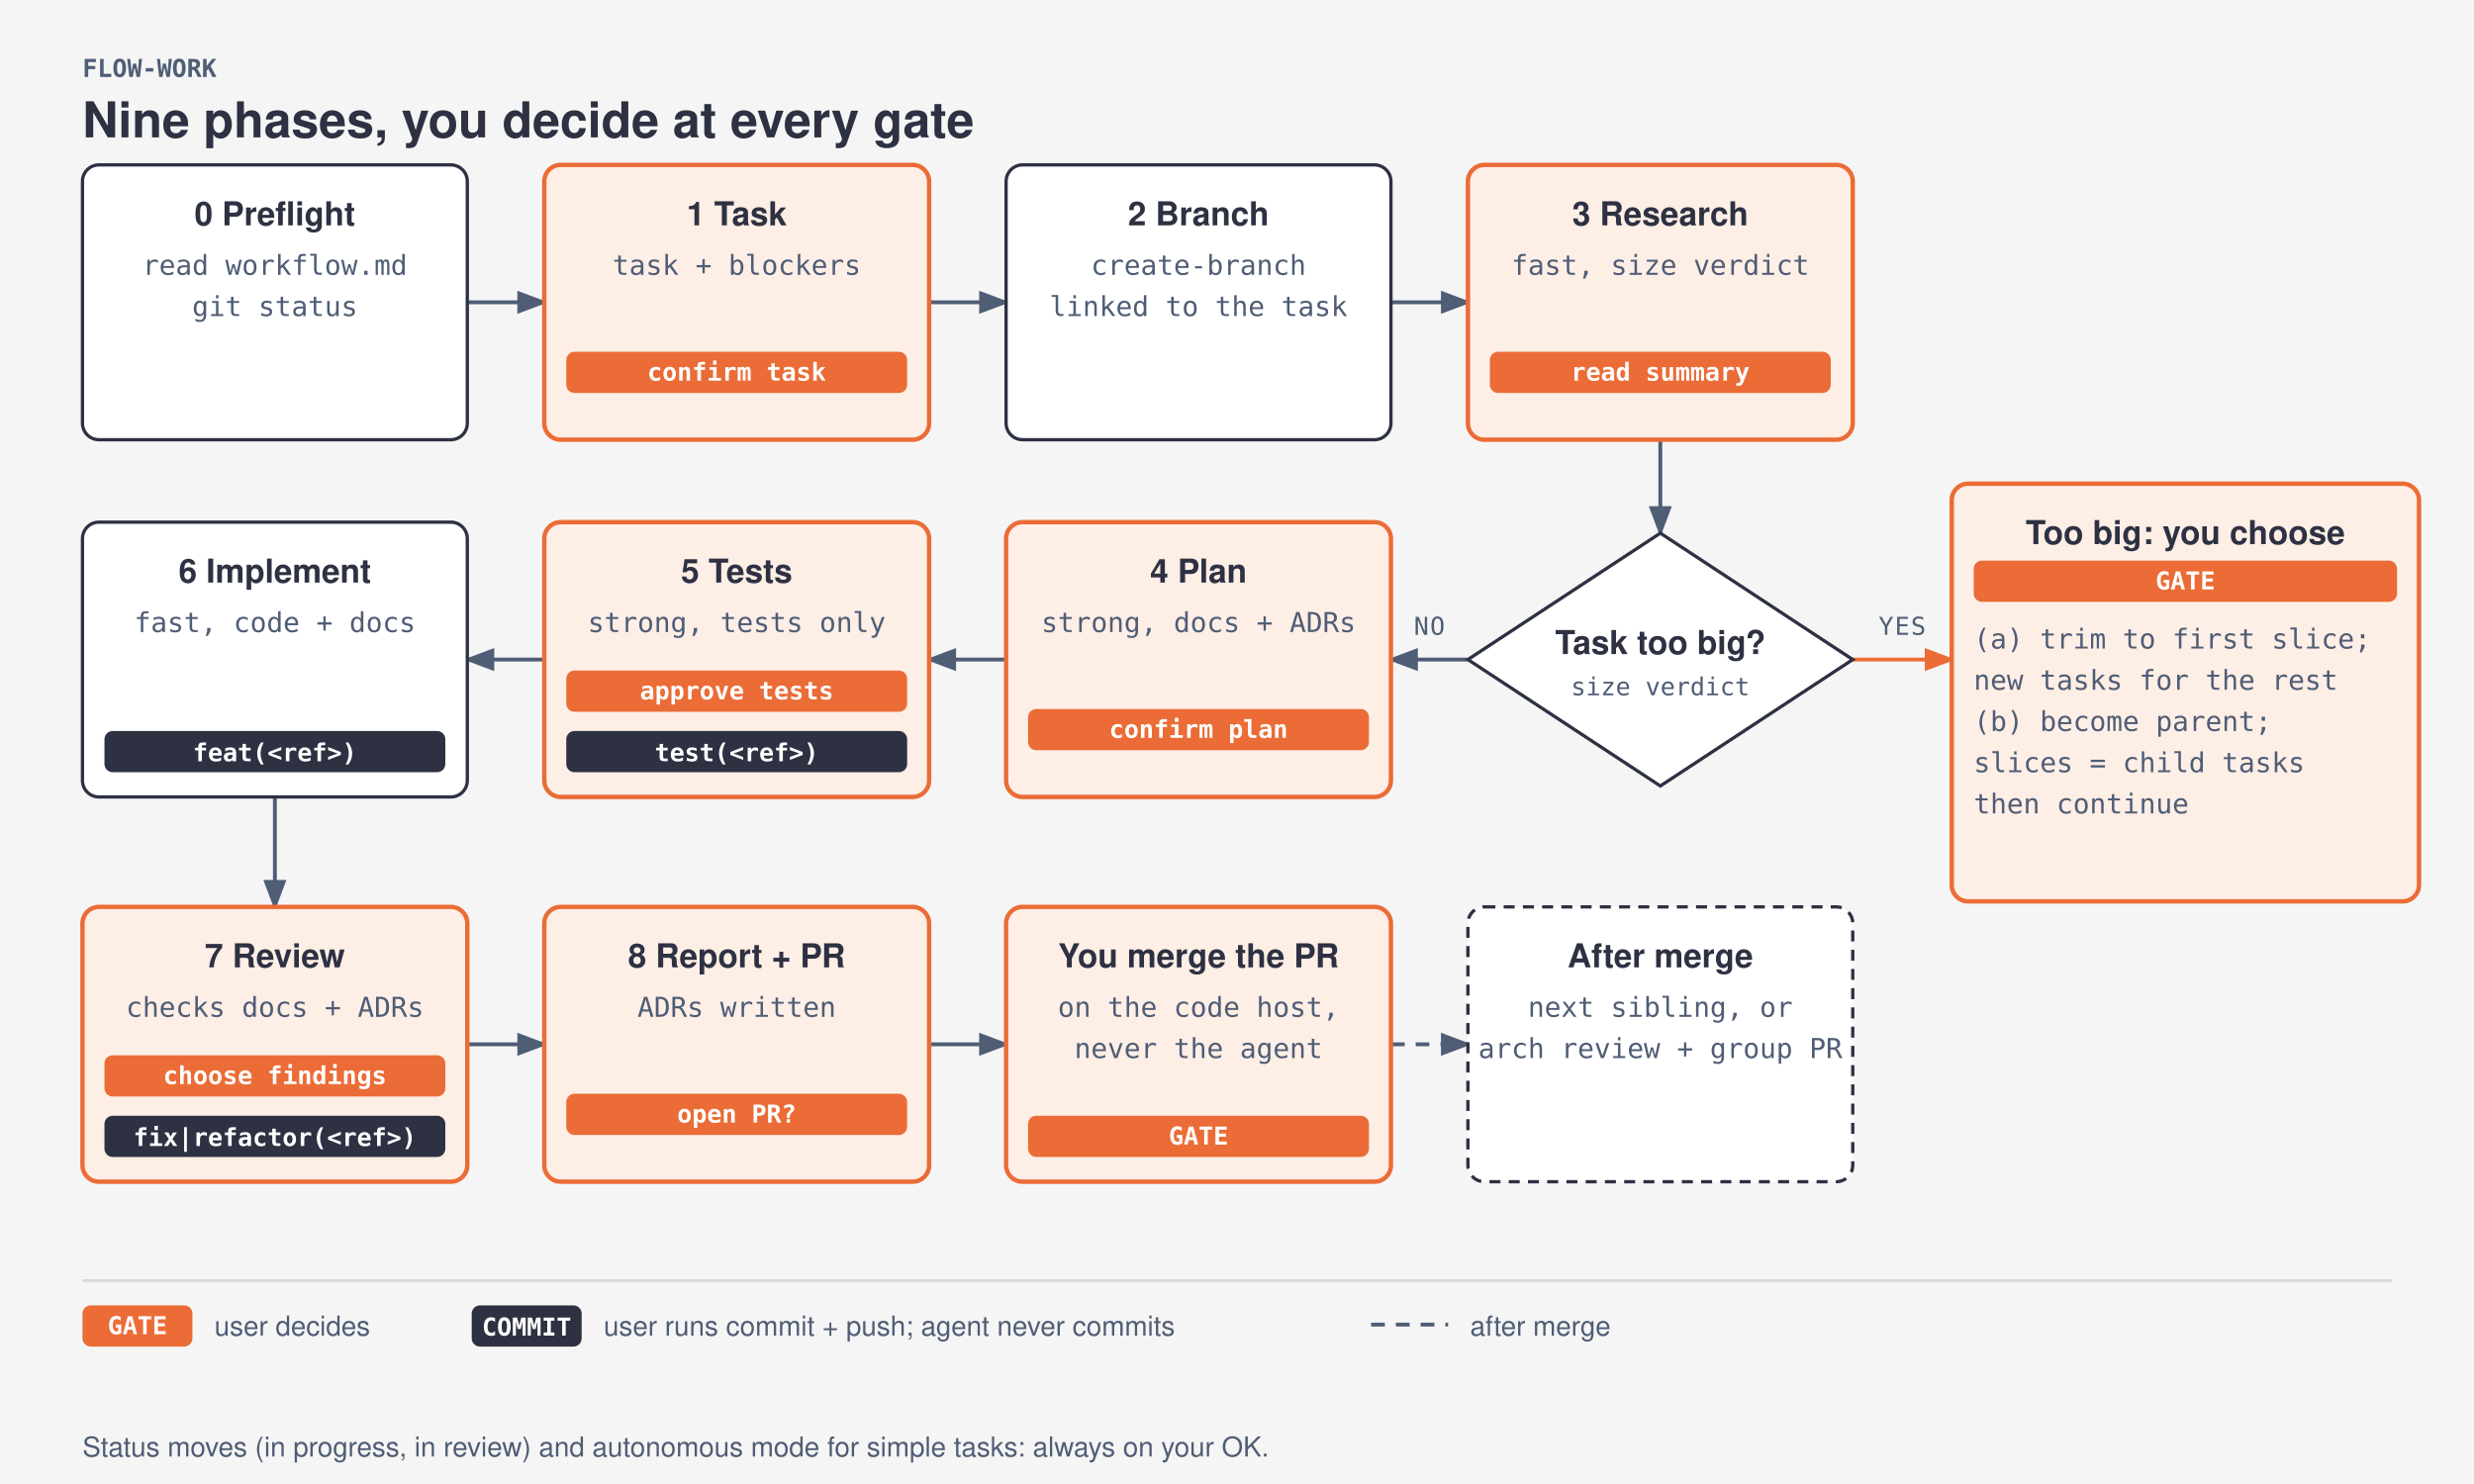
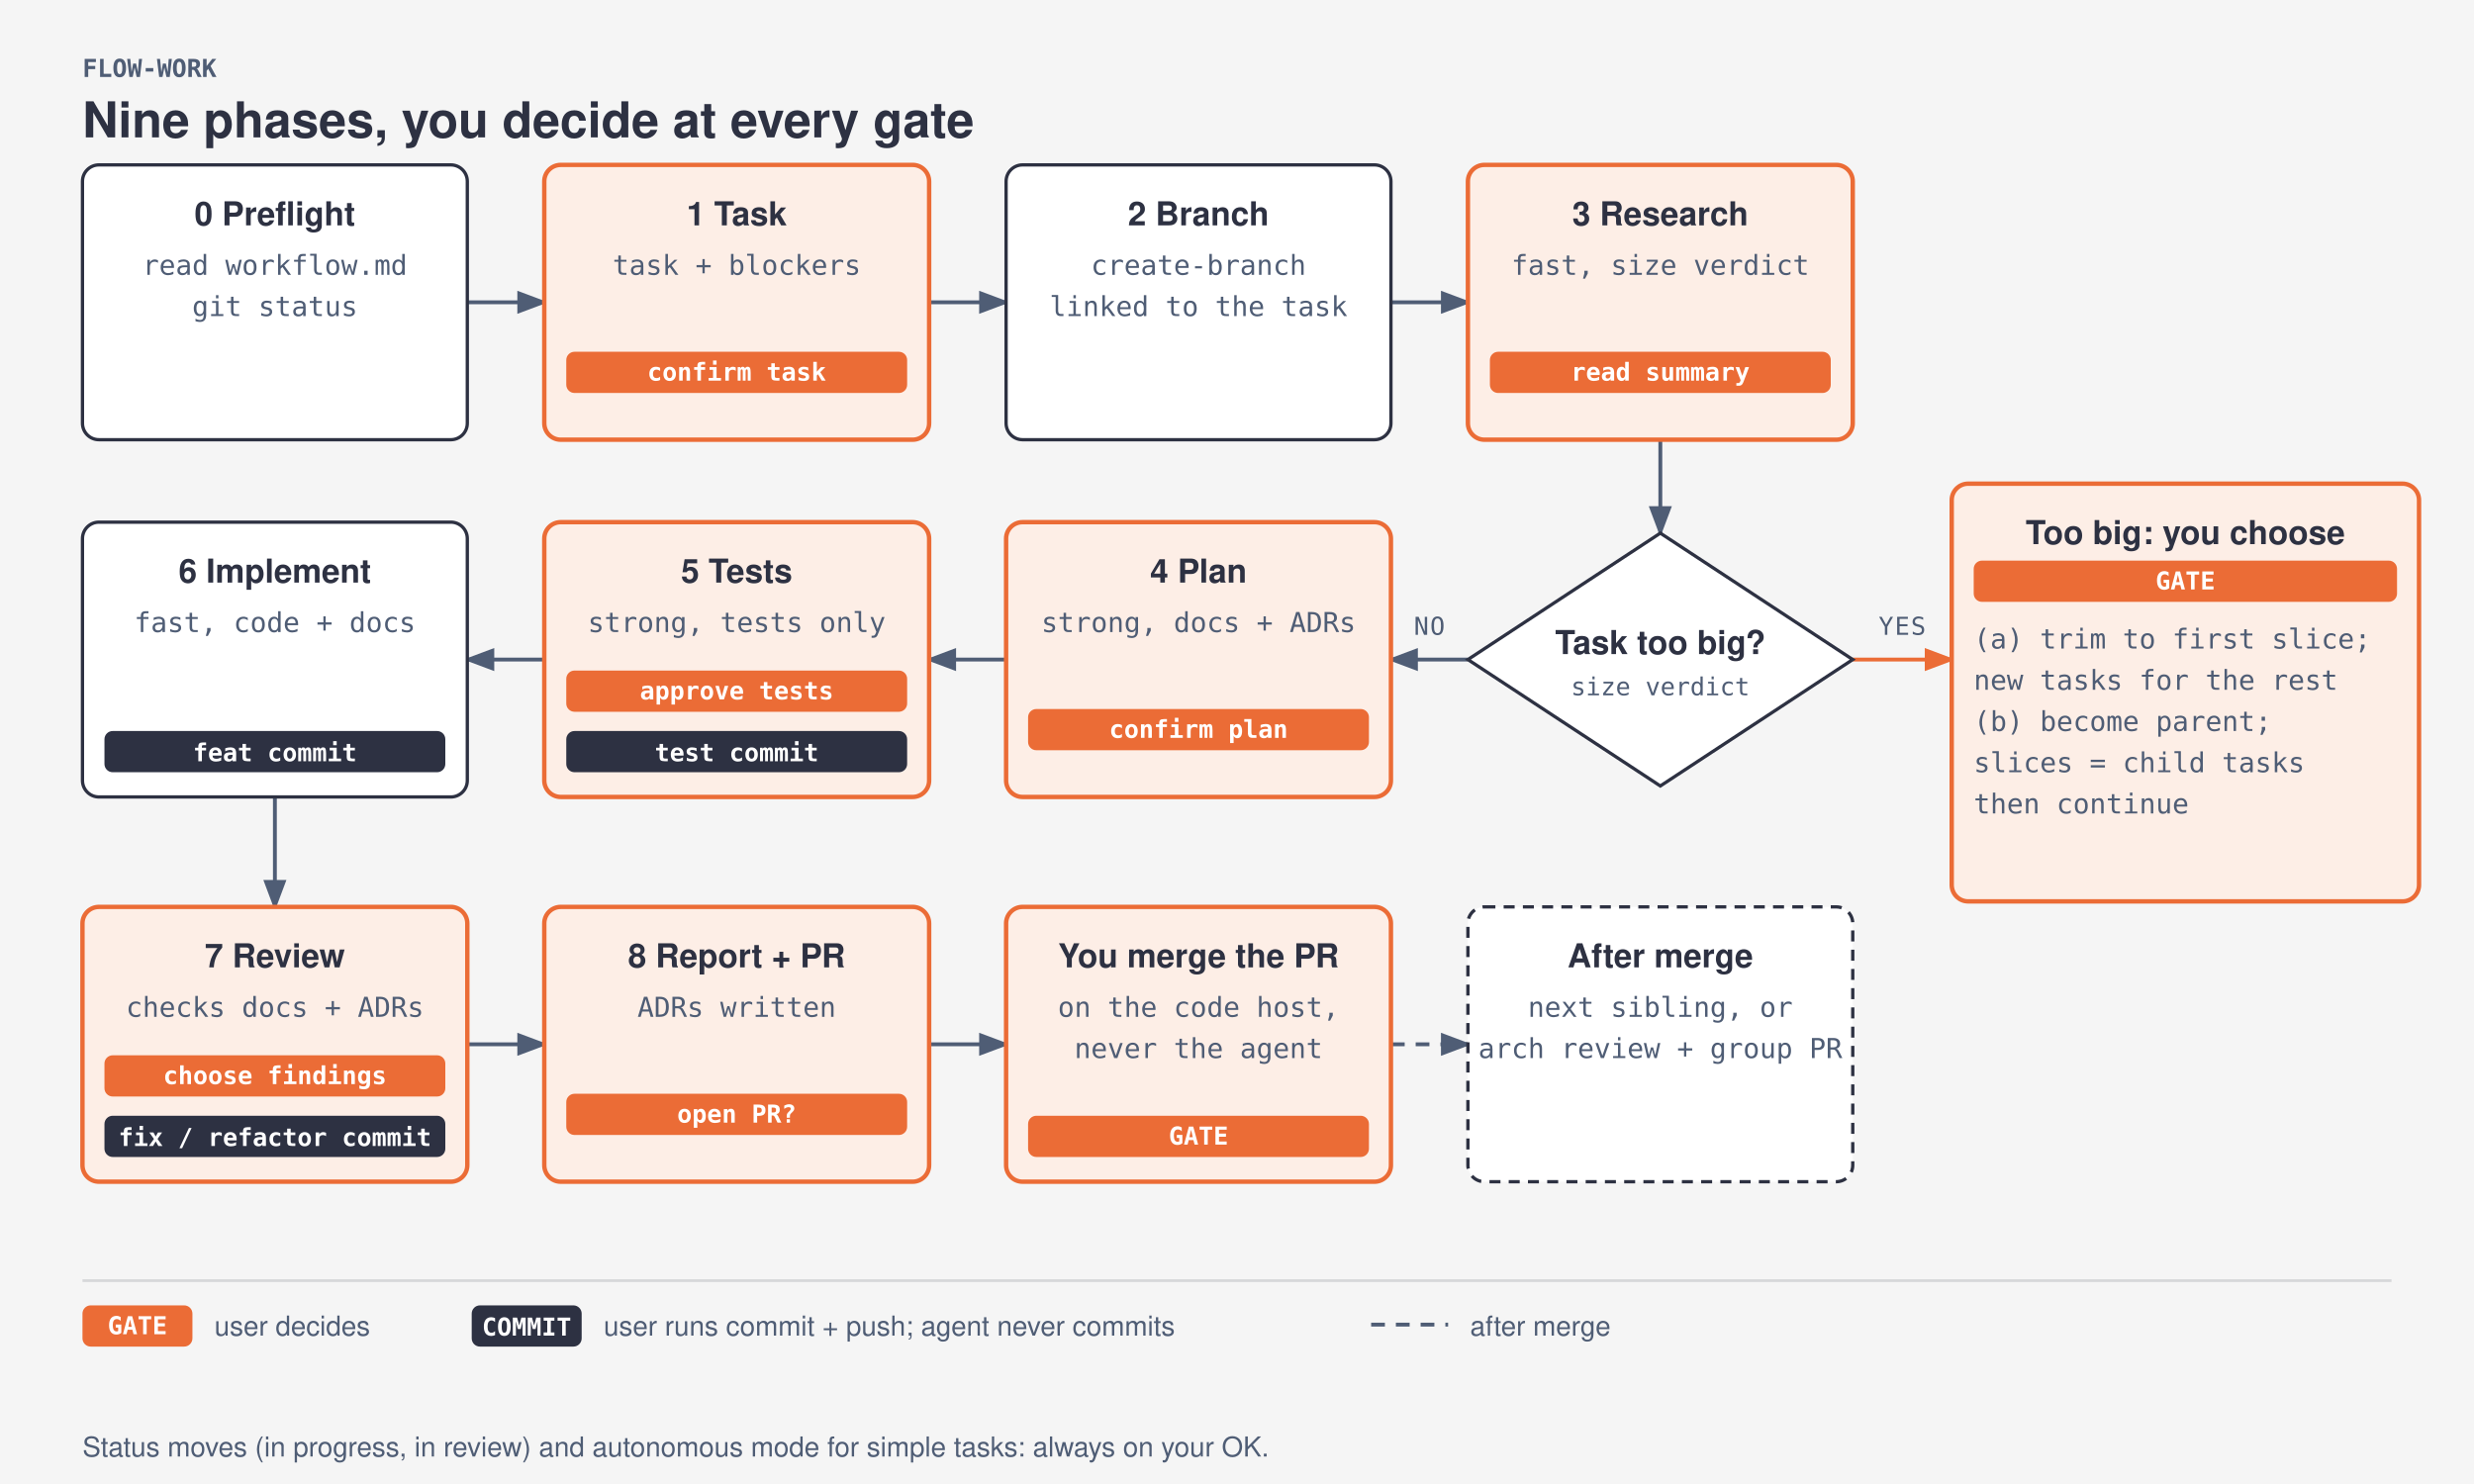
<svg xmlns="http://www.w3.org/2000/svg" viewBox="0 0 900 540" width="900" height="540" role="img" aria-labelledby="flow-work-phases-title flow-work-phases-desc">
  <defs>
    <marker id="flow-work-phases-a" markerWidth="8" markerHeight="6" refX="7" refY="3" orient="auto">
      <polygon points="0 0,8 3,0 6" fill="#4f5d75" />
    </marker>
    <marker id="flow-work-phases-as" markerWidth="8" markerHeight="6" refX="7" refY="3" orient="auto-start-reverse">
      <polygon points="0 0,8 3,0 6" fill="#4f5d75" />
    </marker>
    <marker id="flow-work-phases-l" markerWidth="8" markerHeight="6" refX="7" refY="3" orient="auto">
      <polygon points="0 0,8 3,0 6" fill="#2e5aa8" />
    </marker>
    <marker id="flow-work-phases-c" markerWidth="8" markerHeight="6" refX="7" refY="3" orient="auto">
      <polygon points="0 0,8 3,0 6" fill="#eb6c36" />
    </marker>
  </defs>
  <rect width="100%" height="100%" fill="#f5f5f5" />
  <path d="M170,110.0 L198,110.0" fill="none" stroke="#4f5d75" stroke-width="1.4" marker-end="url(#flow-work-phases-a)" />
  <path d="M338,110.0 L366,110.0" fill="none" stroke="#4f5d75" stroke-width="1.4" marker-end="url(#flow-work-phases-a)" />
  <path d="M506,110.0 L534,110.0" fill="none" stroke="#4f5d75" stroke-width="1.4" marker-end="url(#flow-work-phases-a)" />
  <path d="M604,160 L604,194" fill="none" stroke="#4f5d75" stroke-width="1.4" marker-end="url(#flow-work-phases-a)" />
  <path d="M534,240 L506,240" fill="none" stroke="#4f5d75" stroke-width="1.4" marker-end="url(#flow-work-phases-a)" />
  <rect x="509.8" y="222" width="20.4" height="13" rx="2" fill="#f5f5f5" />
  <text x="520" y="231" fill="#4f5d75" font-size="9" font-family="ui-monospace,'SF Mono',Menlo,Consolas,monospace" text-anchor="middle" letter-spacing="0.05em">NO</text>
  <path d="M674,240 L710,240" fill="none" stroke="#eb6c36" stroke-width="1.4" marker-end="url(#flow-work-phases-c)" />
  <rect x="678.7" y="222" width="26.6" height="13" rx="2" fill="#f5f5f5" />
  <text x="692" y="231" fill="#4f5d75" font-size="9" font-family="ui-monospace,'SF Mono',Menlo,Consolas,monospace" text-anchor="middle" letter-spacing="0.05em">YES</text>
  <path d="M366,240.0 L338,240.0" fill="none" stroke="#4f5d75" stroke-width="1.4" marker-end="url(#flow-work-phases-a)" />
  <path d="M198,240.0 L170,240.0" fill="none" stroke="#4f5d75" stroke-width="1.4" marker-end="url(#flow-work-phases-a)" />
  <path d="M100,290 L100,330" fill="none" stroke="#4f5d75" stroke-width="1.4" marker-end="url(#flow-work-phases-a)" />
  <path d="M170,380.0 L198,380.0" fill="none" stroke="#4f5d75" stroke-width="1.4" marker-end="url(#flow-work-phases-a)" />
  <path d="M338,380.0 L366,380.0" fill="none" stroke="#4f5d75" stroke-width="1.4" marker-end="url(#flow-work-phases-a)" />
  <path d="M506,380.0 L534,380.0" fill="none" stroke="#4f5d75" stroke-width="1.4" stroke-dasharray="5,4" marker-end="url(#flow-work-phases-a)" />
  <line x1="30" y1="466" x2="870" y2="466" stroke="rgba(45,49,66,0.15)" />
  <rect x="171.6" y="475" width="40" height="15" rx="3" fill="#2d3142" />
  <line x1="498.8" y1="482" x2="526.8" y2="482" stroke="#4f5d75" stroke-width="1.4" stroke-dasharray="5,4" />
  <text x="30" y="28" fill="#4f5d75" font-size="9" font-weight="600" font-family="ui-monospace,'SF Mono',Menlo,Consolas,monospace" text-anchor="start">FLOW-WORK</text>
  <text x="30" y="50" fill="#2d3142" font-size="18" font-weight="700" font-family="-apple-system,'Segoe UI',Helvetica,Arial,sans-serif" text-anchor="start">Nine phases, you decide at every gate</text>
  <rect x="30" y="60" width="140" height="100" rx="6" fill="#f5f5f5" />
  <rect x="30" y="60" width="140" height="100" rx="6" fill="#fff" stroke="#2d3142" stroke-width="1.2" />
  <text x="100.0" y="82" fill="#2d3142" font-size="12" font-weight="700" font-family="-apple-system,'Segoe UI',Helvetica,Arial,sans-serif" text-anchor="middle">0 Preflight</text>
  <text x="100.0" y="100" fill="#4f5d75" font-size="10" font-weight="400" font-family="ui-monospace,'SF Mono',Menlo,Consolas,monospace" text-anchor="middle">read workflow.md</text>
  <text x="100.0" y="115" fill="#4f5d75" font-size="10" font-weight="400" font-family="ui-monospace,'SF Mono',Menlo,Consolas,monospace" text-anchor="middle">git status</text>
  <rect x="198" y="60" width="140" height="100" rx="6" fill="#f5f5f5" />
  <rect x="198" y="60" width="140" height="100" rx="6" fill="#fdeee6" stroke="#eb6c36" stroke-width="1.6" />
  <text x="268.0" y="82" fill="#2d3142" font-size="12" font-weight="700" font-family="-apple-system,'Segoe UI',Helvetica,Arial,sans-serif" text-anchor="middle">1 Task</text>
  <text x="268.0" y="100" fill="#4f5d75" font-size="10" font-weight="400" font-family="ui-monospace,'SF Mono',Menlo,Consolas,monospace" text-anchor="middle">task + blockers</text>
  <rect x="206" y="128" width="124" height="15" rx="3" fill="#eb6c36" />
  <text x="268.0" y="138.5" fill="#fff" font-size="9" font-weight="600" font-family="ui-monospace,'SF Mono',Menlo,Consolas,monospace" text-anchor="middle">confirm task</text>
  <rect x="366" y="60" width="140" height="100" rx="6" fill="#f5f5f5" />
  <rect x="366" y="60" width="140" height="100" rx="6" fill="#fff" stroke="#2d3142" stroke-width="1.2" />
  <text x="436.0" y="82" fill="#2d3142" font-size="12" font-weight="700" font-family="-apple-system,'Segoe UI',Helvetica,Arial,sans-serif" text-anchor="middle">2 Branch</text>
  <text x="436.0" y="100" fill="#4f5d75" font-size="10" font-weight="400" font-family="ui-monospace,'SF Mono',Menlo,Consolas,monospace" text-anchor="middle">create-branch</text>
  <text x="436.0" y="115" fill="#4f5d75" font-size="10" font-weight="400" font-family="ui-monospace,'SF Mono',Menlo,Consolas,monospace" text-anchor="middle">linked to the task</text>
  <rect x="534" y="60" width="140" height="100" rx="6" fill="#f5f5f5" />
  <rect x="534" y="60" width="140" height="100" rx="6" fill="#fdeee6" stroke="#eb6c36" stroke-width="1.6" />
  <text x="604.0" y="82" fill="#2d3142" font-size="12" font-weight="700" font-family="-apple-system,'Segoe UI',Helvetica,Arial,sans-serif" text-anchor="middle">3 Research</text>
  <text x="604.0" y="100" fill="#4f5d75" font-size="10" font-weight="400" font-family="ui-monospace,'SF Mono',Menlo,Consolas,monospace" text-anchor="middle">fast, size verdict</text>
  <rect x="542" y="128" width="124" height="15" rx="3" fill="#eb6c36" />
  <text x="604.0" y="138.5" fill="#fff" font-size="9" font-weight="600" font-family="ui-monospace,'SF Mono',Menlo,Consolas,monospace" text-anchor="middle">read summary</text>
  <rect x="366" y="190" width="140" height="100" rx="6" fill="#f5f5f5" />
  <rect x="366" y="190" width="140" height="100" rx="6" fill="#fdeee6" stroke="#eb6c36" stroke-width="1.6" />
  <text x="436.0" y="212" fill="#2d3142" font-size="12" font-weight="700" font-family="-apple-system,'Segoe UI',Helvetica,Arial,sans-serif" text-anchor="middle">4 Plan</text>
  <text x="436.0" y="230" fill="#4f5d75" font-size="10" font-weight="400" font-family="ui-monospace,'SF Mono',Menlo,Consolas,monospace" text-anchor="middle">strong, docs + ADRs</text>
  <rect x="374" y="258" width="124" height="15" rx="3" fill="#eb6c36" />
  <text x="436.0" y="268.5" fill="#fff" font-size="9" font-weight="600" font-family="ui-monospace,'SF Mono',Menlo,Consolas,monospace" text-anchor="middle">confirm plan</text>
  <rect x="198" y="190" width="140" height="100" rx="6" fill="#f5f5f5" />
  <rect x="198" y="190" width="140" height="100" rx="6" fill="#fdeee6" stroke="#eb6c36" stroke-width="1.6" />
  <text x="268.0" y="212" fill="#2d3142" font-size="12" font-weight="700" font-family="-apple-system,'Segoe UI',Helvetica,Arial,sans-serif" text-anchor="middle">5 Tests</text>
  <text x="268.0" y="230" fill="#4f5d75" font-size="10" font-weight="400" font-family="ui-monospace,'SF Mono',Menlo,Consolas,monospace" text-anchor="middle">strong, tests only</text>
  <rect x="206" y="244" width="124" height="15" rx="3" fill="#eb6c36" />
  <text x="268.0" y="254.5" fill="#fff" font-size="9" font-weight="600" font-family="ui-monospace,'SF Mono',Menlo,Consolas,monospace" text-anchor="middle">approve tests</text>
  <rect x="206" y="266" width="124" height="15" rx="3" fill="#2d3142" />
-   <text x="268.0" y="277" fill="#fff" font-size="9" font-weight="600" font-family="ui-monospace,'SF Mono',Menlo,Consolas,monospace" text-anchor="middle">test(&lt;ref&gt;)</text>
+   <text x="268.0" y="277" fill="#fff" font-size="9" font-weight="600" font-family="ui-monospace,'SF Mono',Menlo,Consolas,monospace" text-anchor="middle">test commit</text>
  <rect x="30" y="190" width="140" height="100" rx="6" fill="#f5f5f5" />
  <rect x="30" y="190" width="140" height="100" rx="6" fill="#fff" stroke="#2d3142" stroke-width="1.2" />
  <text x="100.0" y="212" fill="#2d3142" font-size="12" font-weight="700" font-family="-apple-system,'Segoe UI',Helvetica,Arial,sans-serif" text-anchor="middle">6 Implement</text>
  <text x="100.0" y="230" fill="#4f5d75" font-size="10" font-weight="400" font-family="ui-monospace,'SF Mono',Menlo,Consolas,monospace" text-anchor="middle">fast, code + docs</text>
  <rect x="38" y="266" width="124" height="15" rx="3" fill="#2d3142" />
-   <text x="100.0" y="277" fill="#fff" font-size="9" font-weight="600" font-family="ui-monospace,'SF Mono',Menlo,Consolas,monospace" text-anchor="middle">feat(&lt;ref&gt;)</text>
+   <text x="100.0" y="277" fill="#fff" font-size="9" font-weight="600" font-family="ui-monospace,'SF Mono',Menlo,Consolas,monospace" text-anchor="middle">feat commit</text>
  <rect x="30" y="330" width="140" height="100" rx="6" fill="#f5f5f5" />
  <rect x="30" y="330" width="140" height="100" rx="6" fill="#fdeee6" stroke="#eb6c36" stroke-width="1.6" />
  <text x="100.0" y="352" fill="#2d3142" font-size="12" font-weight="700" font-family="-apple-system,'Segoe UI',Helvetica,Arial,sans-serif" text-anchor="middle">7 Review</text>
  <text x="100.0" y="370" fill="#4f5d75" font-size="10" font-weight="400" font-family="ui-monospace,'SF Mono',Menlo,Consolas,monospace" text-anchor="middle">checks docs + ADRs</text>
  <rect x="38" y="384" width="124" height="15" rx="3" fill="#eb6c36" />
  <text x="100.0" y="394.5" fill="#fff" font-size="9" font-weight="600" font-family="ui-monospace,'SF Mono',Menlo,Consolas,monospace" text-anchor="middle">choose findings</text>
  <rect x="38" y="406" width="124" height="15" rx="3" fill="#2d3142" />
-   <text x="100.0" y="417" fill="#fff" font-size="9" font-weight="600" font-family="ui-monospace,'SF Mono',Menlo,Consolas,monospace" text-anchor="middle">fix|refactor(&lt;ref&gt;)</text>
+   <text x="100.0" y="417" fill="#fff" font-size="9" font-weight="600" font-family="ui-monospace,'SF Mono',Menlo,Consolas,monospace" text-anchor="middle">fix / refactor commit</text>
  <rect x="198" y="330" width="140" height="100" rx="6" fill="#f5f5f5" />
  <rect x="198" y="330" width="140" height="100" rx="6" fill="#fdeee6" stroke="#eb6c36" stroke-width="1.6" />
  <text x="268.0" y="352" fill="#2d3142" font-size="12" font-weight="700" font-family="-apple-system,'Segoe UI',Helvetica,Arial,sans-serif" text-anchor="middle">8 Report + PR</text>
  <text x="268.0" y="370" fill="#4f5d75" font-size="10" font-weight="400" font-family="ui-monospace,'SF Mono',Menlo,Consolas,monospace" text-anchor="middle">ADRs written</text>
  <rect x="206" y="398" width="124" height="15" rx="3" fill="#eb6c36" />
  <text x="268.0" y="408.5" fill="#fff" font-size="9" font-weight="600" font-family="ui-monospace,'SF Mono',Menlo,Consolas,monospace" text-anchor="middle">open PR?</text>
  <rect x="366" y="330" width="140" height="100" rx="6" fill="#f5f5f5" />
  <rect x="366" y="330" width="140" height="100" rx="6" fill="#fdeee6" stroke="#eb6c36" stroke-width="1.6" />
  <text x="436.0" y="352" fill="#2d3142" font-size="12" font-weight="700" font-family="-apple-system,'Segoe UI',Helvetica,Arial,sans-serif" text-anchor="middle">You merge the PR</text>
  <text x="436.0" y="370" fill="#4f5d75" font-size="10" font-weight="400" font-family="ui-monospace,'SF Mono',Menlo,Consolas,monospace" text-anchor="middle">on the code host,</text>
  <text x="436.0" y="385" fill="#4f5d75" font-size="10" font-weight="400" font-family="ui-monospace,'SF Mono',Menlo,Consolas,monospace" text-anchor="middle">never the agent</text>
  <rect x="374" y="406" width="124" height="15" rx="3" fill="#eb6c36" />
  <text x="436.0" y="416.5" fill="#fff" font-size="9" font-weight="600" font-family="ui-monospace,'SF Mono',Menlo,Consolas,monospace" text-anchor="middle">GATE</text>
  <rect x="534" y="330" width="140" height="100" rx="6" fill="#f5f5f5" />
  <rect x="534" y="330" width="140" height="100" rx="6" fill="#fff" stroke="#2d3142" stroke-width="1.2" stroke-dasharray="4,3" />
  <text x="604.0" y="352" fill="#2d3142" font-size="12" font-weight="700" font-family="-apple-system,'Segoe UI',Helvetica,Arial,sans-serif" text-anchor="middle">After merge</text>
  <text x="604.0" y="370" fill="#4f5d75" font-size="10" font-weight="400" font-family="ui-monospace,'SF Mono',Menlo,Consolas,monospace" text-anchor="middle">next sibling, or</text>
  <text x="604.0" y="385" fill="#4f5d75" font-size="10" font-weight="400" font-family="ui-monospace,'SF Mono',Menlo,Consolas,monospace" text-anchor="middle">arch review + group PR</text>
  <polygon points="604,194 674,240 604,286 534,240" fill="#f5f5f5" />
  <polygon points="604,194 674,240 604,286 534,240" fill="#fff" stroke="#2d3142" stroke-width="1.2" />
  <text x="604" y="238" fill="#2d3142" font-size="12" font-weight="700" font-family="-apple-system,'Segoe UI',Helvetica,Arial,sans-serif" text-anchor="middle">Task too big?</text>
  <text x="604" y="253" fill="#4f5d75" font-size="9" font-weight="400" font-family="ui-monospace,'SF Mono',Menlo,Consolas,monospace" text-anchor="middle">size verdict</text>
  <rect x="710" y="176" width="170" height="152" rx="6" fill="#f5f5f5" />
  <rect x="710" y="176" width="170" height="152" rx="6" fill="#fdeee6" stroke="#eb6c36" stroke-width="1.6" />
  <text x="795.0" y="198" fill="#2d3142" font-size="12" font-weight="700" font-family="-apple-system,'Segoe UI',Helvetica,Arial,sans-serif" text-anchor="middle">Too big: you choose</text>
  <rect x="718" y="204" width="154" height="15" rx="3" fill="#eb6c36" />
  <text x="795.0" y="214.5" fill="#fff" font-size="9" font-weight="600" font-family="ui-monospace,'SF Mono',Menlo,Consolas,monospace" text-anchor="middle">GATE</text>
  <text x="718" y="236" fill="#4f5d75" font-size="10" font-weight="400" font-family="ui-monospace,'SF Mono',Menlo,Consolas,monospace" text-anchor="start">(a) trim to first slice;</text>
  <text x="718" y="251" fill="#4f5d75" font-size="10" font-weight="400" font-family="ui-monospace,'SF Mono',Menlo,Consolas,monospace" text-anchor="start">new tasks for the rest</text>
  <text x="718" y="266" fill="#4f5d75" font-size="10" font-weight="400" font-family="ui-monospace,'SF Mono',Menlo,Consolas,monospace" text-anchor="start">(b) become parent;</text>
  <text x="718" y="281" fill="#4f5d75" font-size="10" font-weight="400" font-family="ui-monospace,'SF Mono',Menlo,Consolas,monospace" text-anchor="start">slices = child tasks</text>
  <text x="718" y="296" fill="#4f5d75" font-size="10" font-weight="400" font-family="ui-monospace,'SF Mono',Menlo,Consolas,monospace" text-anchor="start">then continue</text>
  <rect x="30" y="475" width="40" height="15" rx="3" fill="#eb6c36" />
  <text x="50.0" y="485.5" fill="#fff" font-size="9" font-weight="600" font-family="ui-monospace,'SF Mono',Menlo,Consolas,monospace" text-anchor="middle">GATE</text>
  <text x="78" y="486" fill="#4f5d75" font-size="10" font-weight="400" font-family="-apple-system,'Segoe UI',Helvetica,Arial,sans-serif" text-anchor="start">user decides</text>
  <text x="191.6" y="486" fill="#fff" font-size="9" font-weight="600" font-family="ui-monospace,'SF Mono',Menlo,Consolas,monospace" text-anchor="middle">COMMIT</text>
  <text x="219.6" y="486" fill="#4f5d75" font-size="10" font-weight="400" font-family="-apple-system,'Segoe UI',Helvetica,Arial,sans-serif" text-anchor="start">user runs commit + push; agent never commits</text>
  <text x="534.8" y="486" fill="#4f5d75" font-size="10" font-weight="400" font-family="-apple-system,'Segoe UI',Helvetica,Arial,sans-serif" text-anchor="start">after merge</text>
  <text x="30" y="530" fill="#4f5d75" font-size="10" font-weight="400" font-family="-apple-system,'Segoe UI',Helvetica,Arial,sans-serif" text-anchor="start">Status moves (in progress, in review) and autonomous mode for simple tasks: always on your OK.</text>
</svg>
